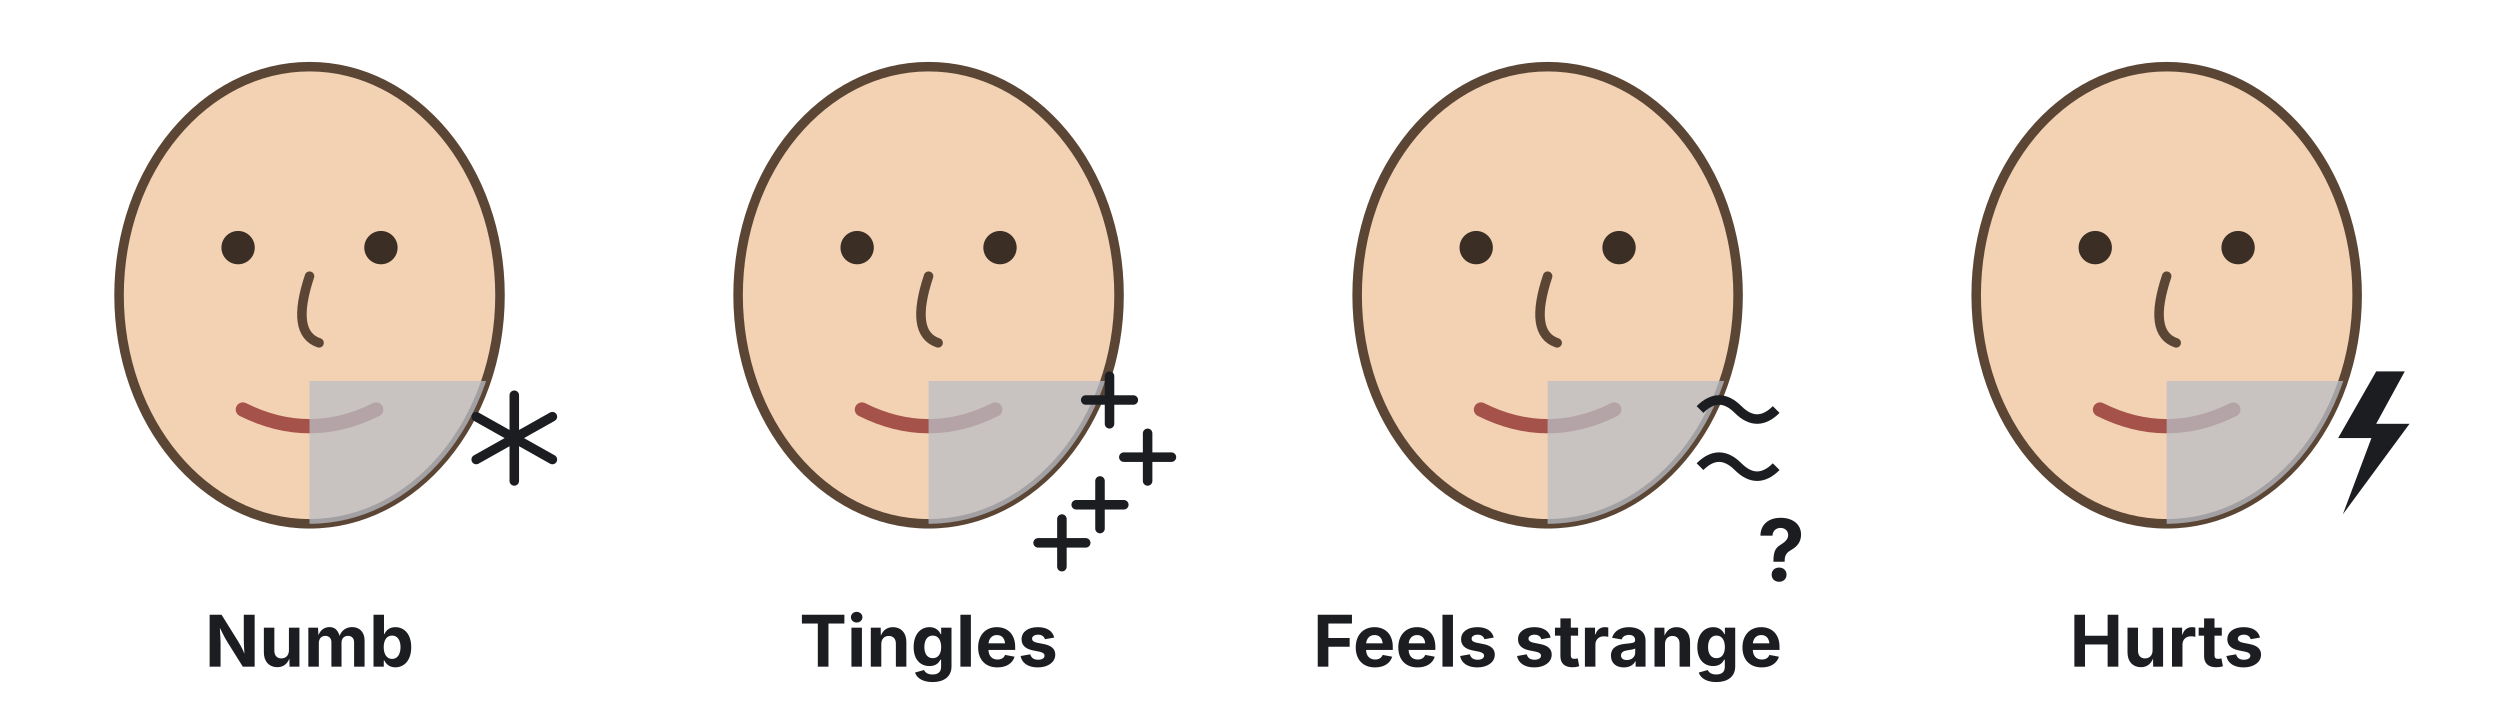
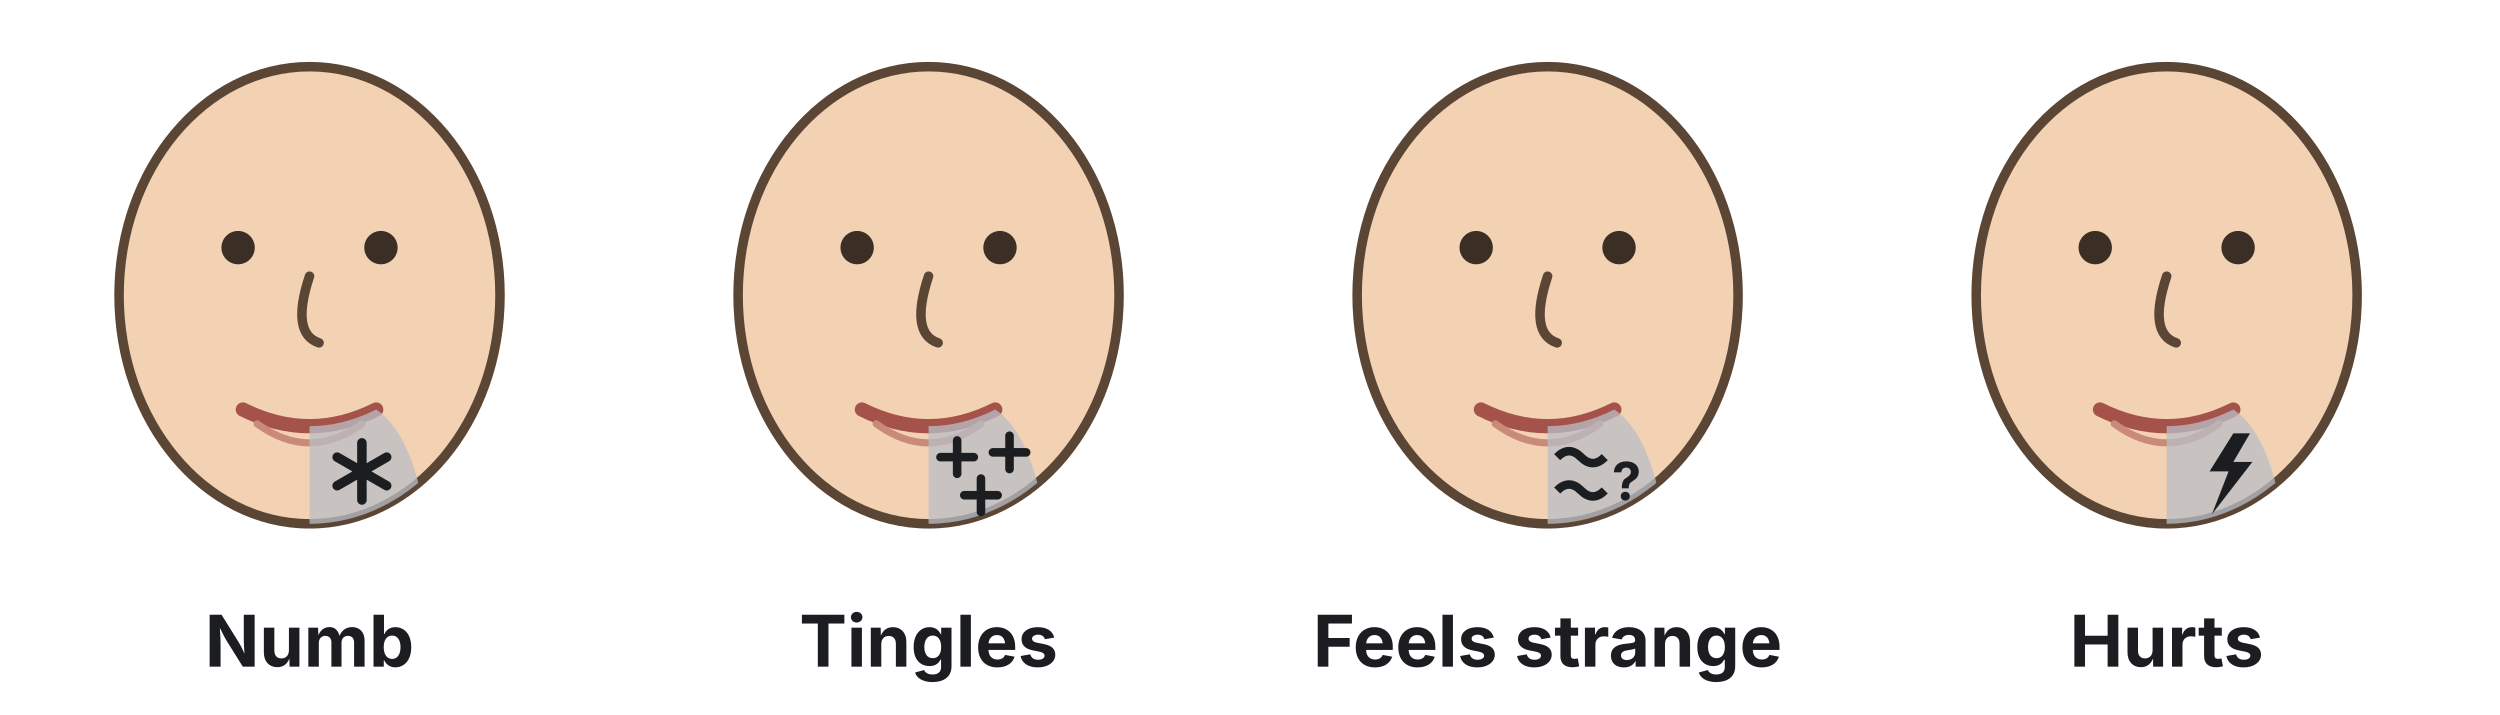
<svg xmlns="http://www.w3.org/2000/svg" viewBox="-5 0 525 150" role="img">
  <g transform="translate(0 0)">
    <clipPath id="head0">
      <ellipse cx="60" cy="62" rx="40" ry="48" />
    </clipPath>
    <ellipse cx="60" cy="62" rx="40" ry="48" fill="#f3d2b3" stroke="#5b4636" stroke-width="2" />
    <circle cx="45" cy="52" r="3.5" fill="#3a2e25" />
    <circle cx="75" cy="52" r="3.5" fill="#3a2e25" />
    <path d="M60 58 q-4 12 2 14" fill="none" stroke="#5b4636" stroke-width="2" stroke-linecap="round" />
    <path d="M46 86 q14 7 28 0" fill="none" stroke="#a5534a" stroke-width="3" stroke-linecap="round" />
-     <path d="M60 80 h40 v40 h-40 z" clip-path="url(#head0)" fill="#b9bec6" opacity=".75" />
-     <g stroke="#1b1d21" stroke-width="2" stroke-linecap="round" transform="translate(103 92)">
-       <path d="M0 -9V9M-8 -4.5L8 4.5M-8 4.5L8 -4.5" />
+     <path d="M49 89 q11 8 22 0" fill="none" stroke="#c98a7a" stroke-width="1.5" stroke-linecap="round" />
+     <path d="M60 89.5 q7 0 14 -3.5 q6 4 9 16 v20 h-23 z" clip-path="url(#head0)" fill="#b9bec6" opacity=".75" />
+     <g stroke="#1b1d21" stroke-width="2" stroke-linecap="round" transform="translate(71 99)">
+       <path d="M0 -6V6M-5.2 -3L5.2 3M-5.2 3L5.2 -3" />
    </g>
    <text x="60" y="140" text-anchor="middle" font-family="system-ui, -apple-system, &quot;Hiragino Sans&quot;, &quot;Noto Sans JP&quot;, sans-serif" font-size="15" font-weight="700" fill="#1b1d21">Numb</text>
  </g>
  <g transform="translate(130 0)">
    <clipPath id="head1">
      <ellipse cx="60" cy="62" rx="40" ry="48" />
    </clipPath>
    <ellipse cx="60" cy="62" rx="40" ry="48" fill="#f3d2b3" stroke="#5b4636" stroke-width="2" />
    <circle cx="45" cy="52" r="3.5" fill="#3a2e25" />
    <circle cx="75" cy="52" r="3.5" fill="#3a2e25" />
    <path d="M60 58 q-4 12 2 14" fill="none" stroke="#5b4636" stroke-width="2" stroke-linecap="round" />
    <path d="M46 86 q14 7 28 0" fill="none" stroke="#a5534a" stroke-width="3" stroke-linecap="round" />
-     <path d="M60 80 h40 v40 h-40 z" clip-path="url(#head1)" fill="#b9bec6" opacity=".75" />
-     <path d="M98 79v10M93 84h10" stroke="#1b1d21" stroke-width="2" stroke-linecap="round" />
-     <path d="M106 91v10M101 96h10" stroke="#1b1d21" stroke-width="2" stroke-linecap="round" />
-     <path d="M96 101v10M91 106h10" stroke="#1b1d21" stroke-width="2" stroke-linecap="round" />
-     <path d="M88 109v10M83 114h10" stroke="#1b1d21" stroke-width="2" stroke-linecap="round" />
+     <path d="M49 89 q11 8 22 0" fill="none" stroke="#c98a7a" stroke-width="1.5" stroke-linecap="round" />
+     <path d="M60 89.5 q7 0 14 -3.5 q6 4 9 16 v20 h-23 z" clip-path="url(#head1)" fill="#b9bec6" opacity=".75" />
+     <path d="M66 92.5v7M62.5 96h7" stroke="#1b1d21" stroke-width="1.8" stroke-linecap="round" />
+     <path d="M77 91.5v7M73.5 95h7" stroke="#1b1d21" stroke-width="1.8" stroke-linecap="round" />
+     <path d="M71 100.5v7M67.5 104h7" stroke="#1b1d21" stroke-width="1.8" stroke-linecap="round" />
    <text x="60" y="140" text-anchor="middle" font-family="system-ui, -apple-system, &quot;Hiragino Sans&quot;, &quot;Noto Sans JP&quot;, sans-serif" font-size="15" font-weight="700" fill="#1b1d21">Tingles</text>
  </g>
  <g transform="translate(260 0)">
    <clipPath id="head2">
      <ellipse cx="60" cy="62" rx="40" ry="48" />
    </clipPath>
    <ellipse cx="60" cy="62" rx="40" ry="48" fill="#f3d2b3" stroke="#5b4636" stroke-width="2" />
    <circle cx="45" cy="52" r="3.5" fill="#3a2e25" />
    <circle cx="75" cy="52" r="3.5" fill="#3a2e25" />
    <path d="M60 58 q-4 12 2 14" fill="none" stroke="#5b4636" stroke-width="2" stroke-linecap="round" />
    <path d="M46 86 q14 7 28 0" fill="none" stroke="#a5534a" stroke-width="3" stroke-linecap="round" />
-     <path d="M60 80 h40 v40 h-40 z" clip-path="url(#head2)" fill="#b9bec6" opacity=".75" />
-     <path d="M92 86 q4 -4 8 0 t8 0M92 98 q4 -4 8 0 t8 0" fill="none" stroke="#1b1d21" stroke-width="2" />
-     <text x="104" y="122" font-family="system-ui, -apple-system, &quot;Hiragino Sans&quot;, &quot;Noto Sans JP&quot;, sans-serif" font-size="18" font-weight="700" fill="#1b1d21">?</text>
+     <path d="M49 89 q11 8 22 0" fill="none" stroke="#c98a7a" stroke-width="1.5" stroke-linecap="round" />
+     <path d="M60 89.5 q7 0 14 -3.5 q6 4 9 16 v20 h-23 z" clip-path="url(#head2)" fill="#b9bec6" opacity=".75" />
+     <path d="M62 96 q2.5 -2.5 5 0 t5 0M62 103 q2.5 -2.5 5 0 t5 0" fill="none" stroke="#1b1d21" stroke-width="1.8" />
+     <text x="73.5" y="105" font-family="system-ui, -apple-system, &quot;Hiragino Sans&quot;, &quot;Noto Sans JP&quot;, sans-serif" font-size="11" font-weight="700" fill="#1b1d21">?</text>
    <text x="60" y="140" text-anchor="middle" font-family="system-ui, -apple-system, &quot;Hiragino Sans&quot;, &quot;Noto Sans JP&quot;, sans-serif" font-size="15" font-weight="700" fill="#1b1d21">Feels strange</text>
  </g>
  <g transform="translate(390 0)">
    <clipPath id="head3">
      <ellipse cx="60" cy="62" rx="40" ry="48" />
    </clipPath>
    <ellipse cx="60" cy="62" rx="40" ry="48" fill="#f3d2b3" stroke="#5b4636" stroke-width="2" />
    <circle cx="45" cy="52" r="3.5" fill="#3a2e25" />
    <circle cx="75" cy="52" r="3.5" fill="#3a2e25" />
    <path d="M60 58 q-4 12 2 14" fill="none" stroke="#5b4636" stroke-width="2" stroke-linecap="round" />
    <path d="M46 86 q14 7 28 0" fill="none" stroke="#a5534a" stroke-width="3" stroke-linecap="round" />
-     <path d="M60 80 h40 v40 h-40 z" clip-path="url(#head3)" fill="#b9bec6" opacity=".75" />
-     <path d="M104 78 l-8 14 h7 l-6 16 l14 -19 h-7 l6 -11 z" fill="#1b1d21" />
+     <path d="M49 89 q11 8 22 0" fill="none" stroke="#c98a7a" stroke-width="1.5" stroke-linecap="round" />
+     <path d="M60 89.5 q7 0 14 -3.5 q6 4 9 16 v20 h-23 z" clip-path="url(#head3)" fill="#b9bec6" opacity=".75" />
+     <path d="M74 91 l-5 8 h4 l-3.5 9 l8.5 -11 h-4 l3.5 -6 z" fill="#1b1d21" />
    <text x="60" y="140" text-anchor="middle" font-family="system-ui, -apple-system, &quot;Hiragino Sans&quot;, &quot;Noto Sans JP&quot;, sans-serif" font-size="15" font-weight="700" fill="#1b1d21">Hurts</text>
  </g>
</svg>
